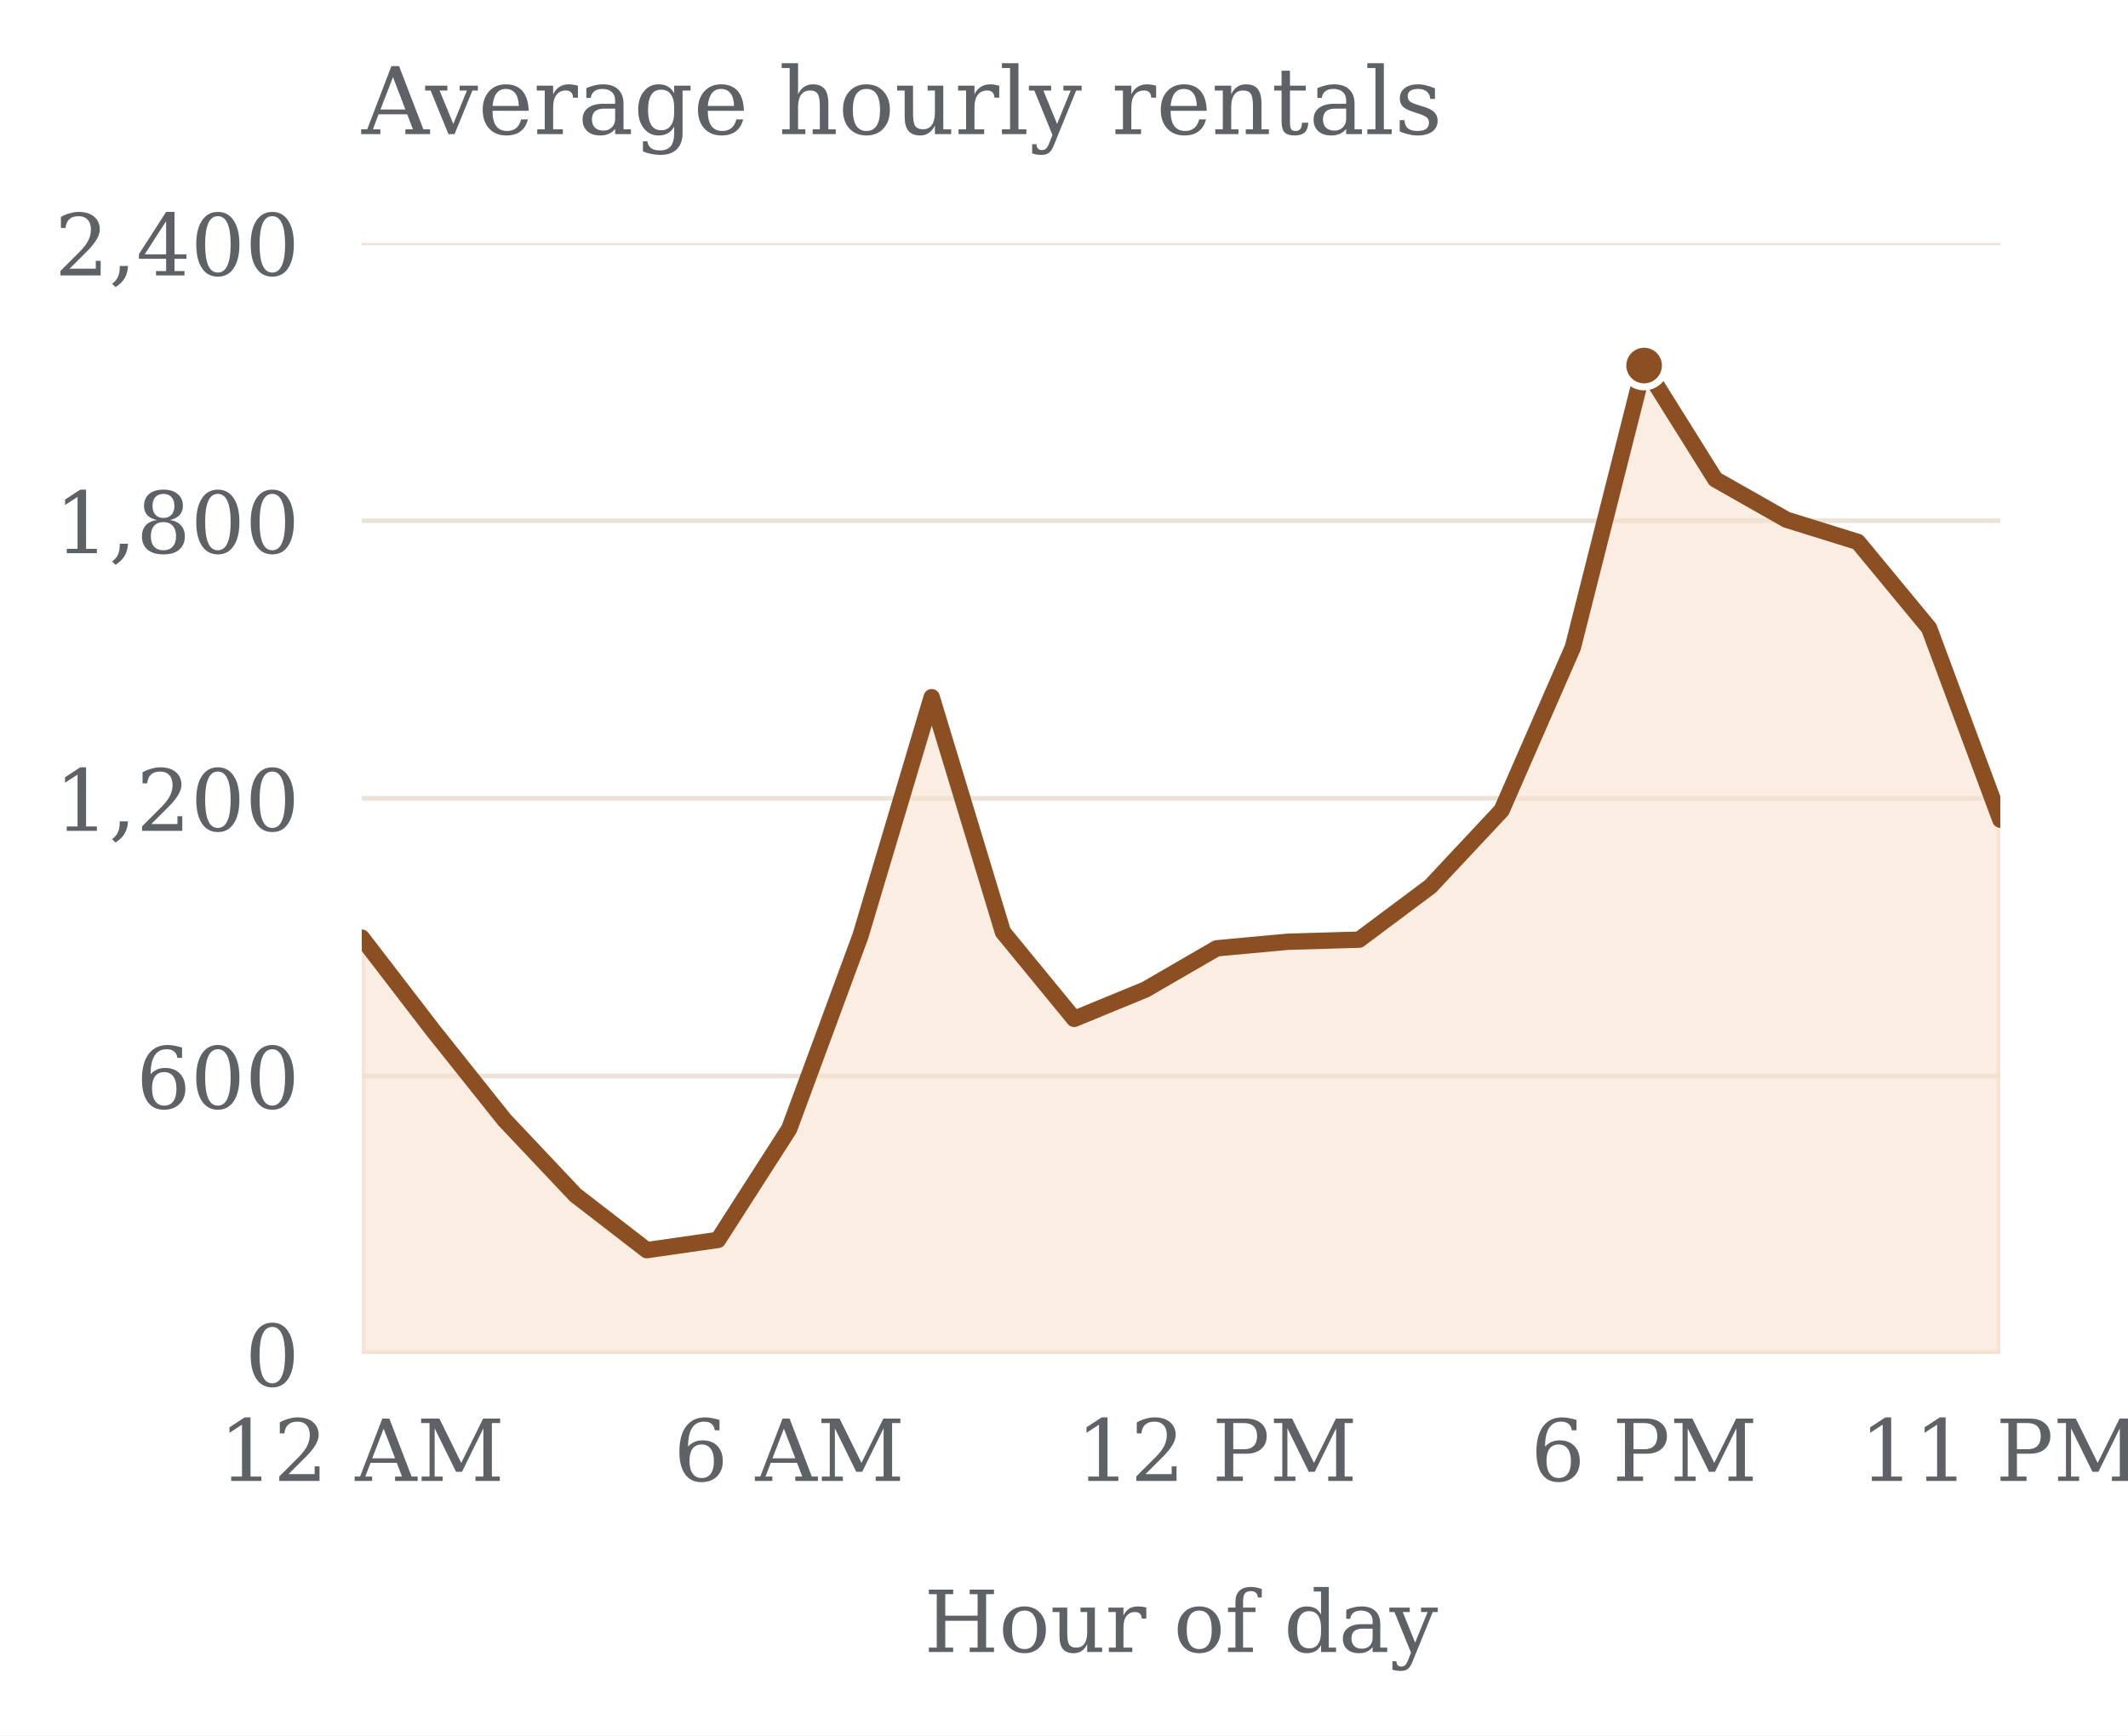
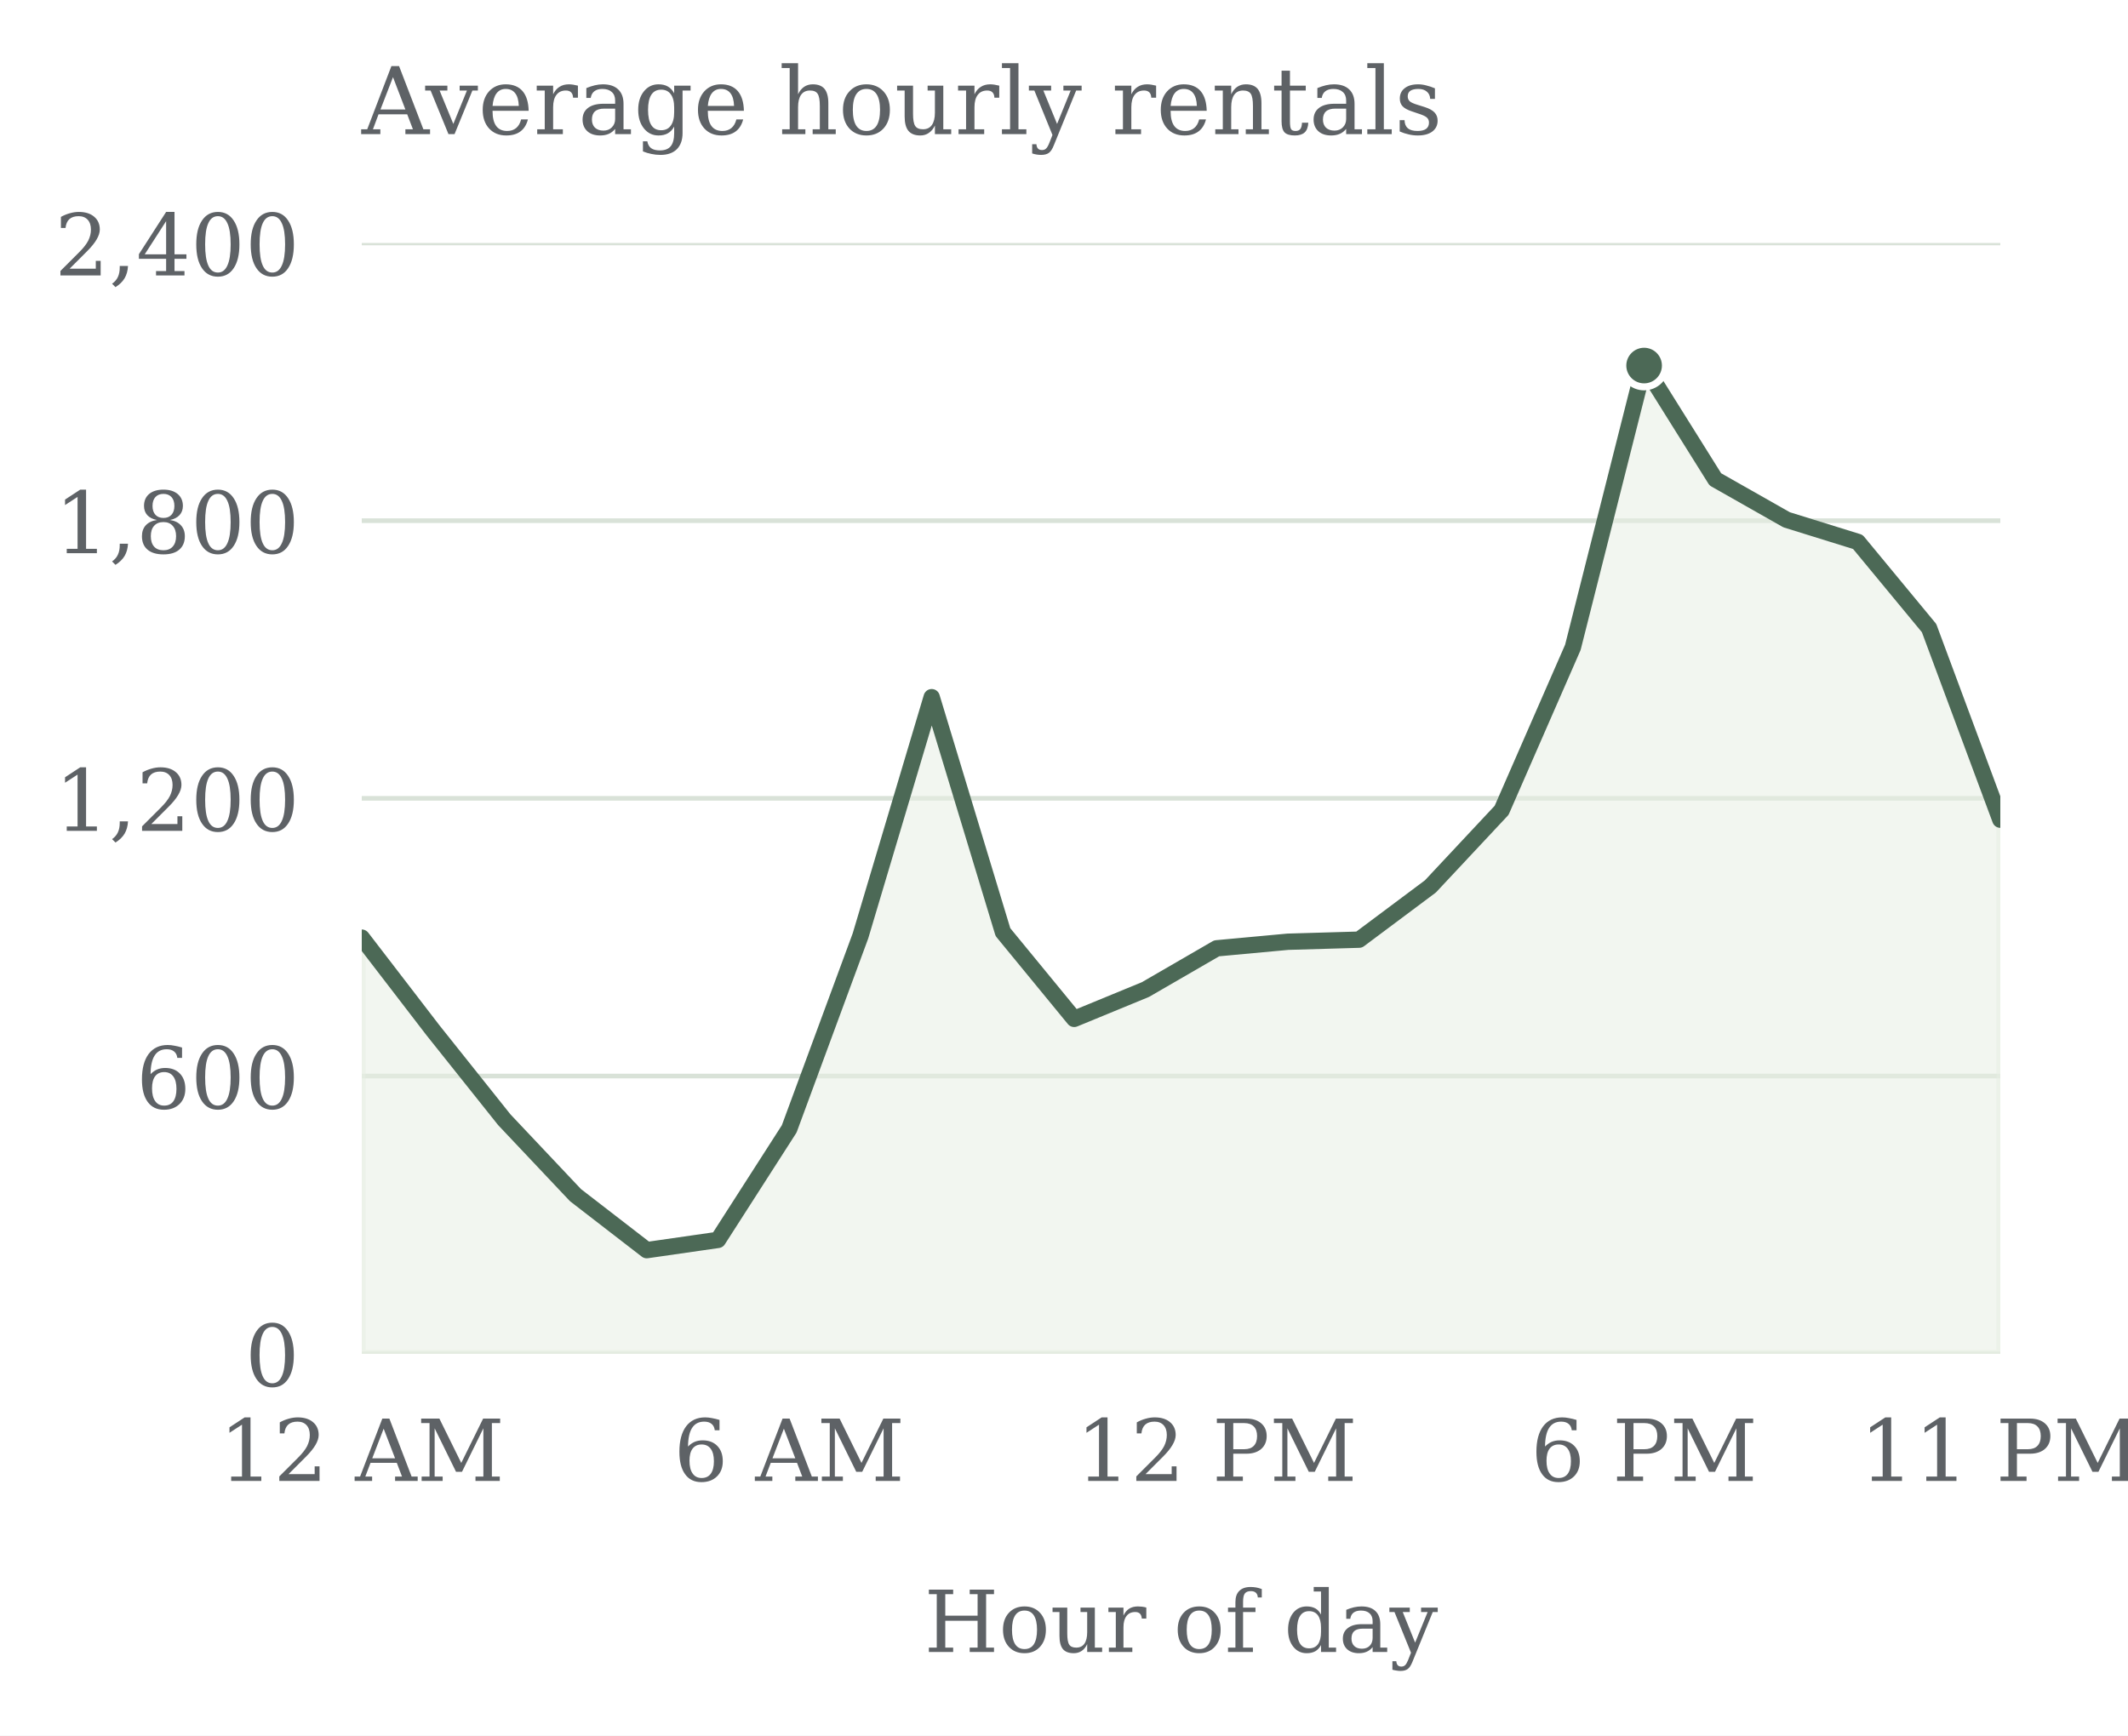
<svg xmlns="http://www.w3.org/2000/svg" xmlns:xlink="http://www.w3.org/1999/xlink" width="273.6pt" height="223.2pt" viewBox="0 0 273.6 223.2" version="1.1">
  <defs>
    <style type="text/css">*{stroke-linejoin: round; stroke-linecap: butt}</style>
  </defs>
  <g id="figure_1">
    <g id="patch_1">
      <path d="M 0 223.2  L 273.6 223.2  L 273.6 0  L 0 0  z " style="fill: #ffffff" />
    </g>
    <g id="axes_1">
      <g id="patch_2">
        <path d="M 46.512 174.096  L 257.184 174.096  L 257.184 31.248  L 46.512 31.248  z " style="fill: #ffffff" />
      </g>
      <g id="matplotlib.axis_1">
        <g id="xtick_1">
          <g id="line2d_1" />
          <g id="text_1">
            <text style="font-size: 11px; font-family: 'DejaVu Serif'; text-anchor: middle; fill: #5e6266" x="46.512" y="190.453" transform="rotate(-0 46.512 190.4534)">12 AM</text>
          </g>
        </g>
        <g id="xtick_2">
          <g id="line2d_2" />
          <g id="text_2">
            <text style="font-size: 11px; font-family: 'DejaVu Serif'; text-anchor: middle; fill: #5e6266" x="101.47" y="190.453" transform="rotate(-0 101.4699 190.4534)">6 AM</text>
          </g>
        </g>
        <g id="xtick_3">
          <g id="line2d_3" />
          <g id="text_3">
            <text style="font-size: 11px; font-family: 'DejaVu Serif'; text-anchor: middle; fill: #5e6266" x="156.428" y="190.453" transform="rotate(-0 156.4278 190.4534)">12 PM</text>
          </g>
        </g>
        <g id="xtick_4">
          <g id="line2d_4" />
          <g id="text_4">
            <text style="font-size: 11px; font-family: 'DejaVu Serif'; text-anchor: middle; fill: #5e6266" x="211.386" y="190.453" transform="rotate(-0 211.3857 190.4534)">6 PM</text>
          </g>
        </g>
        <g id="xtick_5">
          <g id="line2d_5" />
          <g id="text_5">
            <text style="font-size: 11px; font-family: 'DejaVu Serif'; text-anchor: middle; fill: #5e6266" x="257.184" y="190.453" transform="rotate(-0 257.184 190.4534)">11 PM</text>
          </g>
        </g>
        <g id="text_6">
          <text style="font-size: 11px; font-family: 'DejaVu Serif'; text-anchor: middle; fill: #5e6266" x="151.848" y="212.454" transform="rotate(-0 151.848 212.4543)">Hour of day</text>
        </g>
      </g>
      <g id="matplotlib.axis_2">
        <g id="ytick_1">
          <g id="line2d_6">
-             <path d="M 46.512 174.096  L 257.184 174.096  " clip-path="url(#p78faf382f4)" style="fill: none; stroke: #ede2d7; stroke-width: 0.6; stroke-linecap: square" />
+             <path d="M 46.512 174.096  L 257.184 174.096  " clip-path="url(#p78faf382f4)" style="fill: none; stroke: #d9e2d8; stroke-width: 0.6; stroke-linecap: square" />
          </g>
          <g id="line2d_7" />
          <g id="text_7">
            <text style="font-size: 11px; font-family: 'DejaVu Serif'; text-anchor: end; fill: #5e6266" x="38.512" y="178.275" transform="rotate(-0 38.512 178.2747)">0</text>
          </g>
        </g>
        <g id="ytick_2">
          <g id="line2d_8">
-             <path d="M 46.512 138.384  L 257.184 138.384  " clip-path="url(#p78faf382f4)" style="fill: none; stroke: #ede2d7; stroke-width: 0.6; stroke-linecap: square" />
+             <path d="M 46.512 138.384  L 257.184 138.384  " clip-path="url(#p78faf382f4)" style="fill: none; stroke: #d9e2d8; stroke-width: 0.6; stroke-linecap: square" />
          </g>
          <g id="line2d_9" />
          <g id="text_8">
            <text style="font-size: 11px; font-family: 'DejaVu Serif'; text-anchor: end; fill: #5e6266" x="38.512" y="142.563" transform="rotate(-0 38.512 142.5627)">600</text>
          </g>
        </g>
        <g id="ytick_3">
          <g id="line2d_10">
-             <path d="M 46.512 102.672  L 257.184 102.672  " clip-path="url(#p78faf382f4)" style="fill: none; stroke: #ede2d7; stroke-width: 0.6; stroke-linecap: square" />
+             <path d="M 46.512 102.672  L 257.184 102.672  " clip-path="url(#p78faf382f4)" style="fill: none; stroke: #d9e2d8; stroke-width: 0.6; stroke-linecap: square" />
          </g>
          <g id="line2d_11" />
          <g id="text_9">
            <text style="font-size: 11px; font-family: 'DejaVu Serif'; text-anchor: end; fill: #5e6266" x="38.512" y="106.851" transform="rotate(-0 38.512 106.8507)">1,200</text>
          </g>
        </g>
        <g id="ytick_4">
          <g id="line2d_12">
-             <path d="M 46.512 66.96  L 257.184 66.96  " clip-path="url(#p78faf382f4)" style="fill: none; stroke: #ede2d7; stroke-width: 0.6; stroke-linecap: square" />
+             <path d="M 46.512 66.96  L 257.184 66.96  " clip-path="url(#p78faf382f4)" style="fill: none; stroke: #d9e2d8; stroke-width: 0.6; stroke-linecap: square" />
          </g>
          <g id="line2d_13" />
          <g id="text_10">
            <text style="font-size: 11px; font-family: 'DejaVu Serif'; text-anchor: end; fill: #5e6266" x="38.512" y="71.139" transform="rotate(-0 38.512 71.13871)">1,800</text>
          </g>
        </g>
        <g id="ytick_5">
          <g id="line2d_14">
-             <path d="M 46.512 31.248  L 257.184 31.248  " clip-path="url(#p78faf382f4)" style="fill: none; stroke: #ede2d7; stroke-width: 0.6; stroke-linecap: square" />
+             <path d="M 46.512 31.248  L 257.184 31.248  " clip-path="url(#p78faf382f4)" style="fill: none; stroke: #d9e2d8; stroke-width: 0.6; stroke-linecap: square" />
          </g>
          <g id="line2d_15" />
          <g id="text_11">
            <text style="font-size: 11px; font-family: 'DejaVu Serif'; text-anchor: end; fill: #5e6266" x="38.512" y="35.427" transform="rotate(-0 38.512 35.42671)">2,400</text>
          </g>
        </g>
      </g>
      <g id="FillBetweenPolyCollection_1">
        <defs>
-           <path id="m592071aba3" d="M 46.512 -49.104  L 46.512 -102.616  L 55.672 -90.695  L 64.831 -79.206  L 73.991 -69.5  L 83.151 -62.425  L 92.31 -63.742  L 101.47 -78.021  L 110.63 -102.838  L 119.789 -133.539  L 128.949 -103.327  L 138.109 -92.167  L 147.268 -95.938  L 156.428 -101.242  L 165.587 -102.088  L 174.747 -102.355  L 183.907 -109.202  L 193.066 -118.991  L 202.226 -139.949  L 211.386 -176.188  L 220.545 -161.552  L 229.705 -156.355  L 238.865 -153.506  L 248.024 -142.424  L 257.184 -117.784  L 257.184 -49.104  L 257.184 -49.104  L 248.024 -49.104  L 238.865 -49.104  L 229.705 -49.104  L 220.545 -49.104  L 211.386 -49.104  L 202.226 -49.104  L 193.066 -49.104  L 183.907 -49.104  L 174.747 -49.104  L 165.587 -49.104  L 156.428 -49.104  L 147.268 -49.104  L 138.109 -49.104  L 128.949 -49.104  L 119.789 -49.104  L 110.63 -49.104  L 101.47 -49.104  L 92.31 -49.104  L 83.151 -49.104  L 73.991 -49.104  L 64.831 -49.104  L 55.672 -49.104  L 46.512 -49.104  z " style="stroke: #f6dfca; stroke-opacity: 0.55" />
+           <path id="m592071aba3" d="M 46.512 -49.104  L 46.512 -102.616  L 55.672 -90.695  L 64.831 -79.206  L 73.991 -69.5  L 83.151 -62.425  L 92.31 -63.742  L 101.47 -78.021  L 110.63 -102.838  L 119.789 -133.539  L 128.949 -103.327  L 138.109 -92.167  L 147.268 -95.938  L 156.428 -101.242  L 165.587 -102.088  L 174.747 -102.355  L 183.907 -109.202  L 193.066 -118.991  L 202.226 -139.949  L 211.386 -176.188  L 220.545 -161.552  L 229.705 -156.355  L 238.865 -153.506  L 248.024 -142.424  L 257.184 -117.784  L 257.184 -49.104  L 257.184 -49.104  L 248.024 -49.104  L 238.865 -49.104  L 229.705 -49.104  L 220.545 -49.104  L 211.386 -49.104  L 202.226 -49.104  L 193.066 -49.104  L 183.907 -49.104  L 174.747 -49.104  L 165.587 -49.104  L 156.428 -49.104  L 147.268 -49.104  L 138.109 -49.104  L 128.949 -49.104  L 119.789 -49.104  L 110.63 -49.104  L 101.47 -49.104  L 92.31 -49.104  L 83.151 -49.104  L 73.991 -49.104  L 64.831 -49.104  L 55.672 -49.104  L 46.512 -49.104  z " style="stroke: #e7eee4; stroke-opacity: 0.55" />
        </defs>
        <g clip-path="url(#p78faf382f4)">
-           <use xlink:href="#m592071aba3" x="0" y="223.2" style="fill: #f6dfca; fill-opacity: 0.55; stroke: #f6dfca; stroke-opacity: 0.55" />
+           <use xlink:href="#m592071aba3" x="0" y="223.2" style="fill: #e7eee4; fill-opacity: 0.55; stroke: #e7eee4; stroke-opacity: 0.55" />
        </g>
      </g>
      <g id="line2d_16">
-         <path d="M 46.512 120.584  L 55.672 132.505  L 64.831 143.994  L 73.991 153.7  L 83.151 160.775  L 92.31 159.458  L 101.47 145.179  L 110.63 120.362  L 119.789 89.661  L 128.949 119.873  L 138.109 131.033  L 147.268 127.262  L 156.428 121.958  L 165.587 121.112  L 174.747 120.845  L 183.907 113.998  L 193.066 104.209  L 202.226 83.251  L 211.386 47.012  L 220.545 61.648  L 229.705 66.845  L 238.865 69.694  L 248.024 80.776  L 257.184 105.416  " clip-path="url(#p78faf382f4)" style="fill: none; stroke: #8b4f22; stroke-width: 2.1; stroke-linecap: round" />
+         <path d="M 46.512 120.584  L 55.672 132.505  L 64.831 143.994  L 73.991 153.7  L 83.151 160.775  L 92.31 159.458  L 101.47 145.179  L 110.63 120.362  L 119.789 89.661  L 128.949 119.873  L 138.109 131.033  L 147.268 127.262  L 156.428 121.958  L 165.587 121.112  L 174.747 120.845  L 183.907 113.998  L 193.066 104.209  L 202.226 83.251  L 211.386 47.012  L 220.545 61.648  L 229.705 66.845  L 238.865 69.694  L 248.024 80.776  L 257.184 105.416  " clip-path="url(#p78faf382f4)" style="fill: none; stroke: #4c6956; stroke-width: 2.1; stroke-linecap: round" />
      </g>
      <g id="text_12">
        <text style="font-size: 12px; font-family: 'DejaVu Serif'; text-anchor: start; fill: #5e6266" x="46.512" y="17.248" transform="rotate(-0 46.512 17.248)">Average hourly rentals</text>
      </g>
      <g id="PathCollection_1">
        <defs>
          <path id="m57b211dd15" d="M 0 2.739  C 0.726 2.739 1.423 2.45 1.936 1.936  C 2.45 1.423 2.739 0.726 2.739 0  C 2.739 -0.726 2.45 -1.423 1.936 -1.936  C 1.423 -2.45 0.726 -2.739 0 -2.739  C -0.726 -2.739 -1.423 -2.45 -1.936 -1.936  C -2.45 -1.423 -2.739 -0.726 -2.739 0  C -2.739 0.726 -2.45 1.423 -1.936 1.936  C -1.423 2.45 -0.726 2.739 0 2.739  z " style="stroke: #ffffff; stroke-width: 0.9" />
        </defs>
        <g clip-path="url(#p78faf382f4)">
-           <use xlink:href="#m57b211dd15" x="211.386" y="47.012" style="fill: #8b4f22; stroke: #ffffff; stroke-width: 0.9" />
+           <use xlink:href="#m57b211dd15" x="211.386" y="47.012" style="fill: #4c6956; stroke: #ffffff; stroke-width: 0.9" />
        </g>
      </g>
    </g>
  </g>
  <defs>
    <clipPath id="p78faf382f4">
      <rect x="46.512" y="31.248" width="210.672" height="142.848" />
    </clipPath>
  </defs>
</svg>
